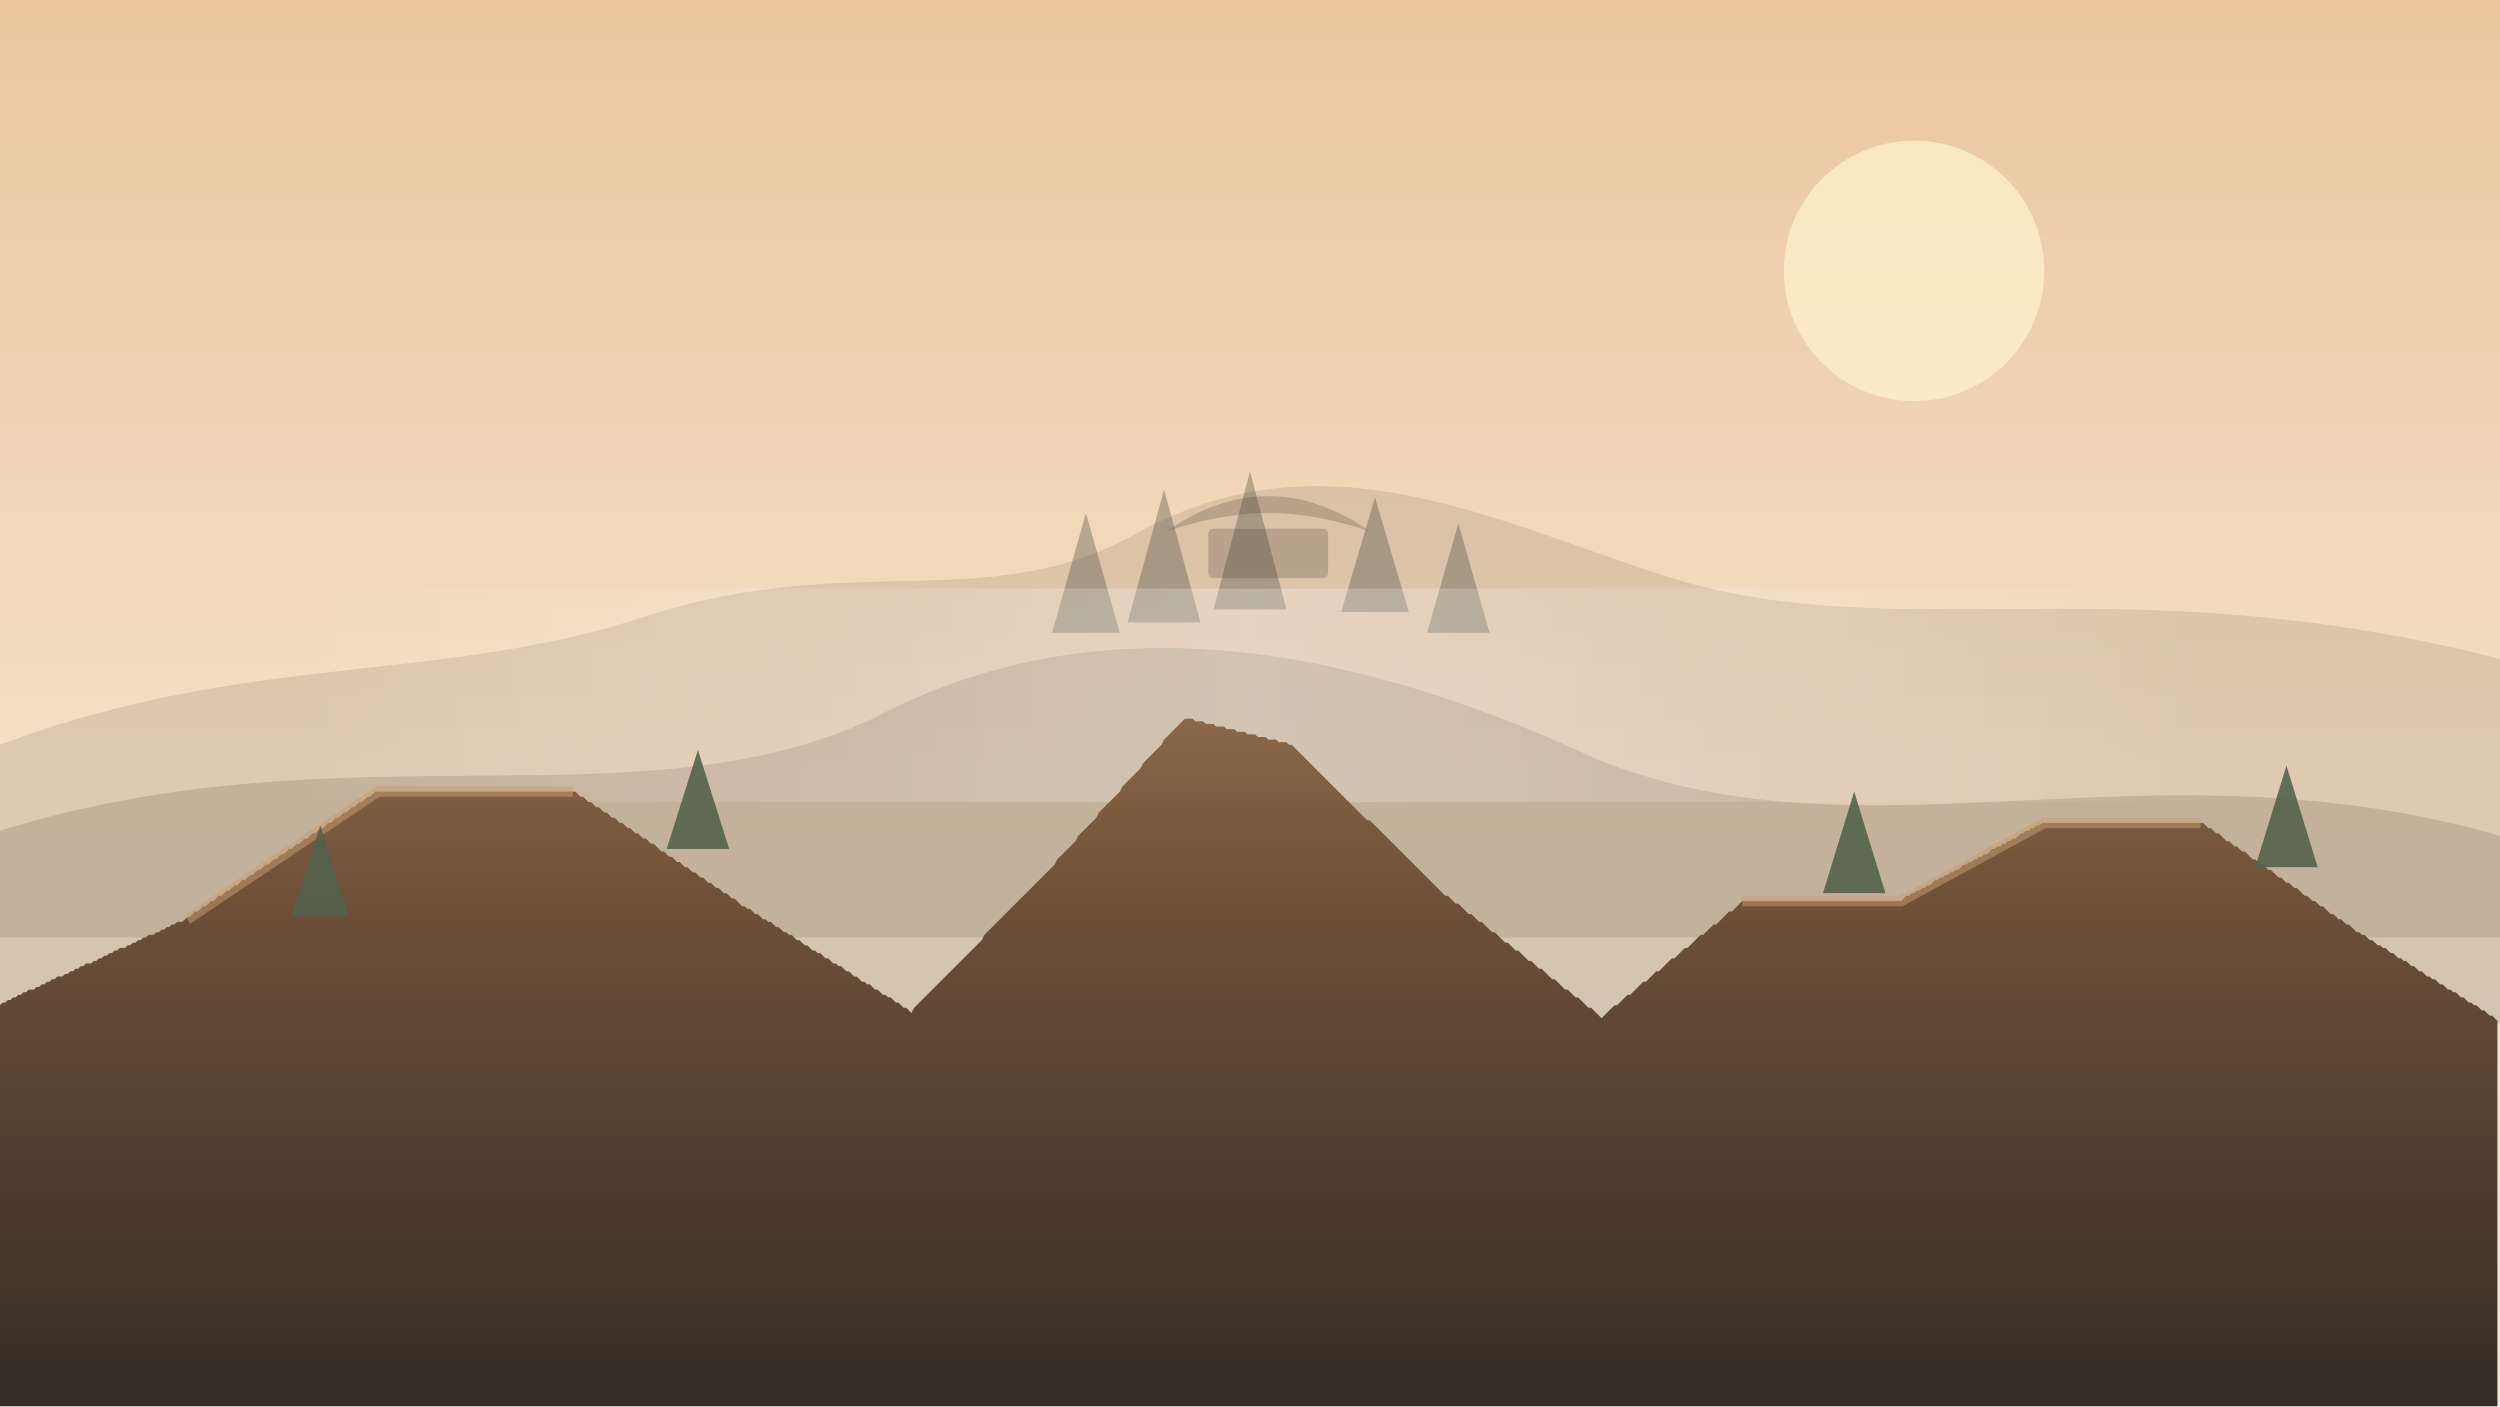
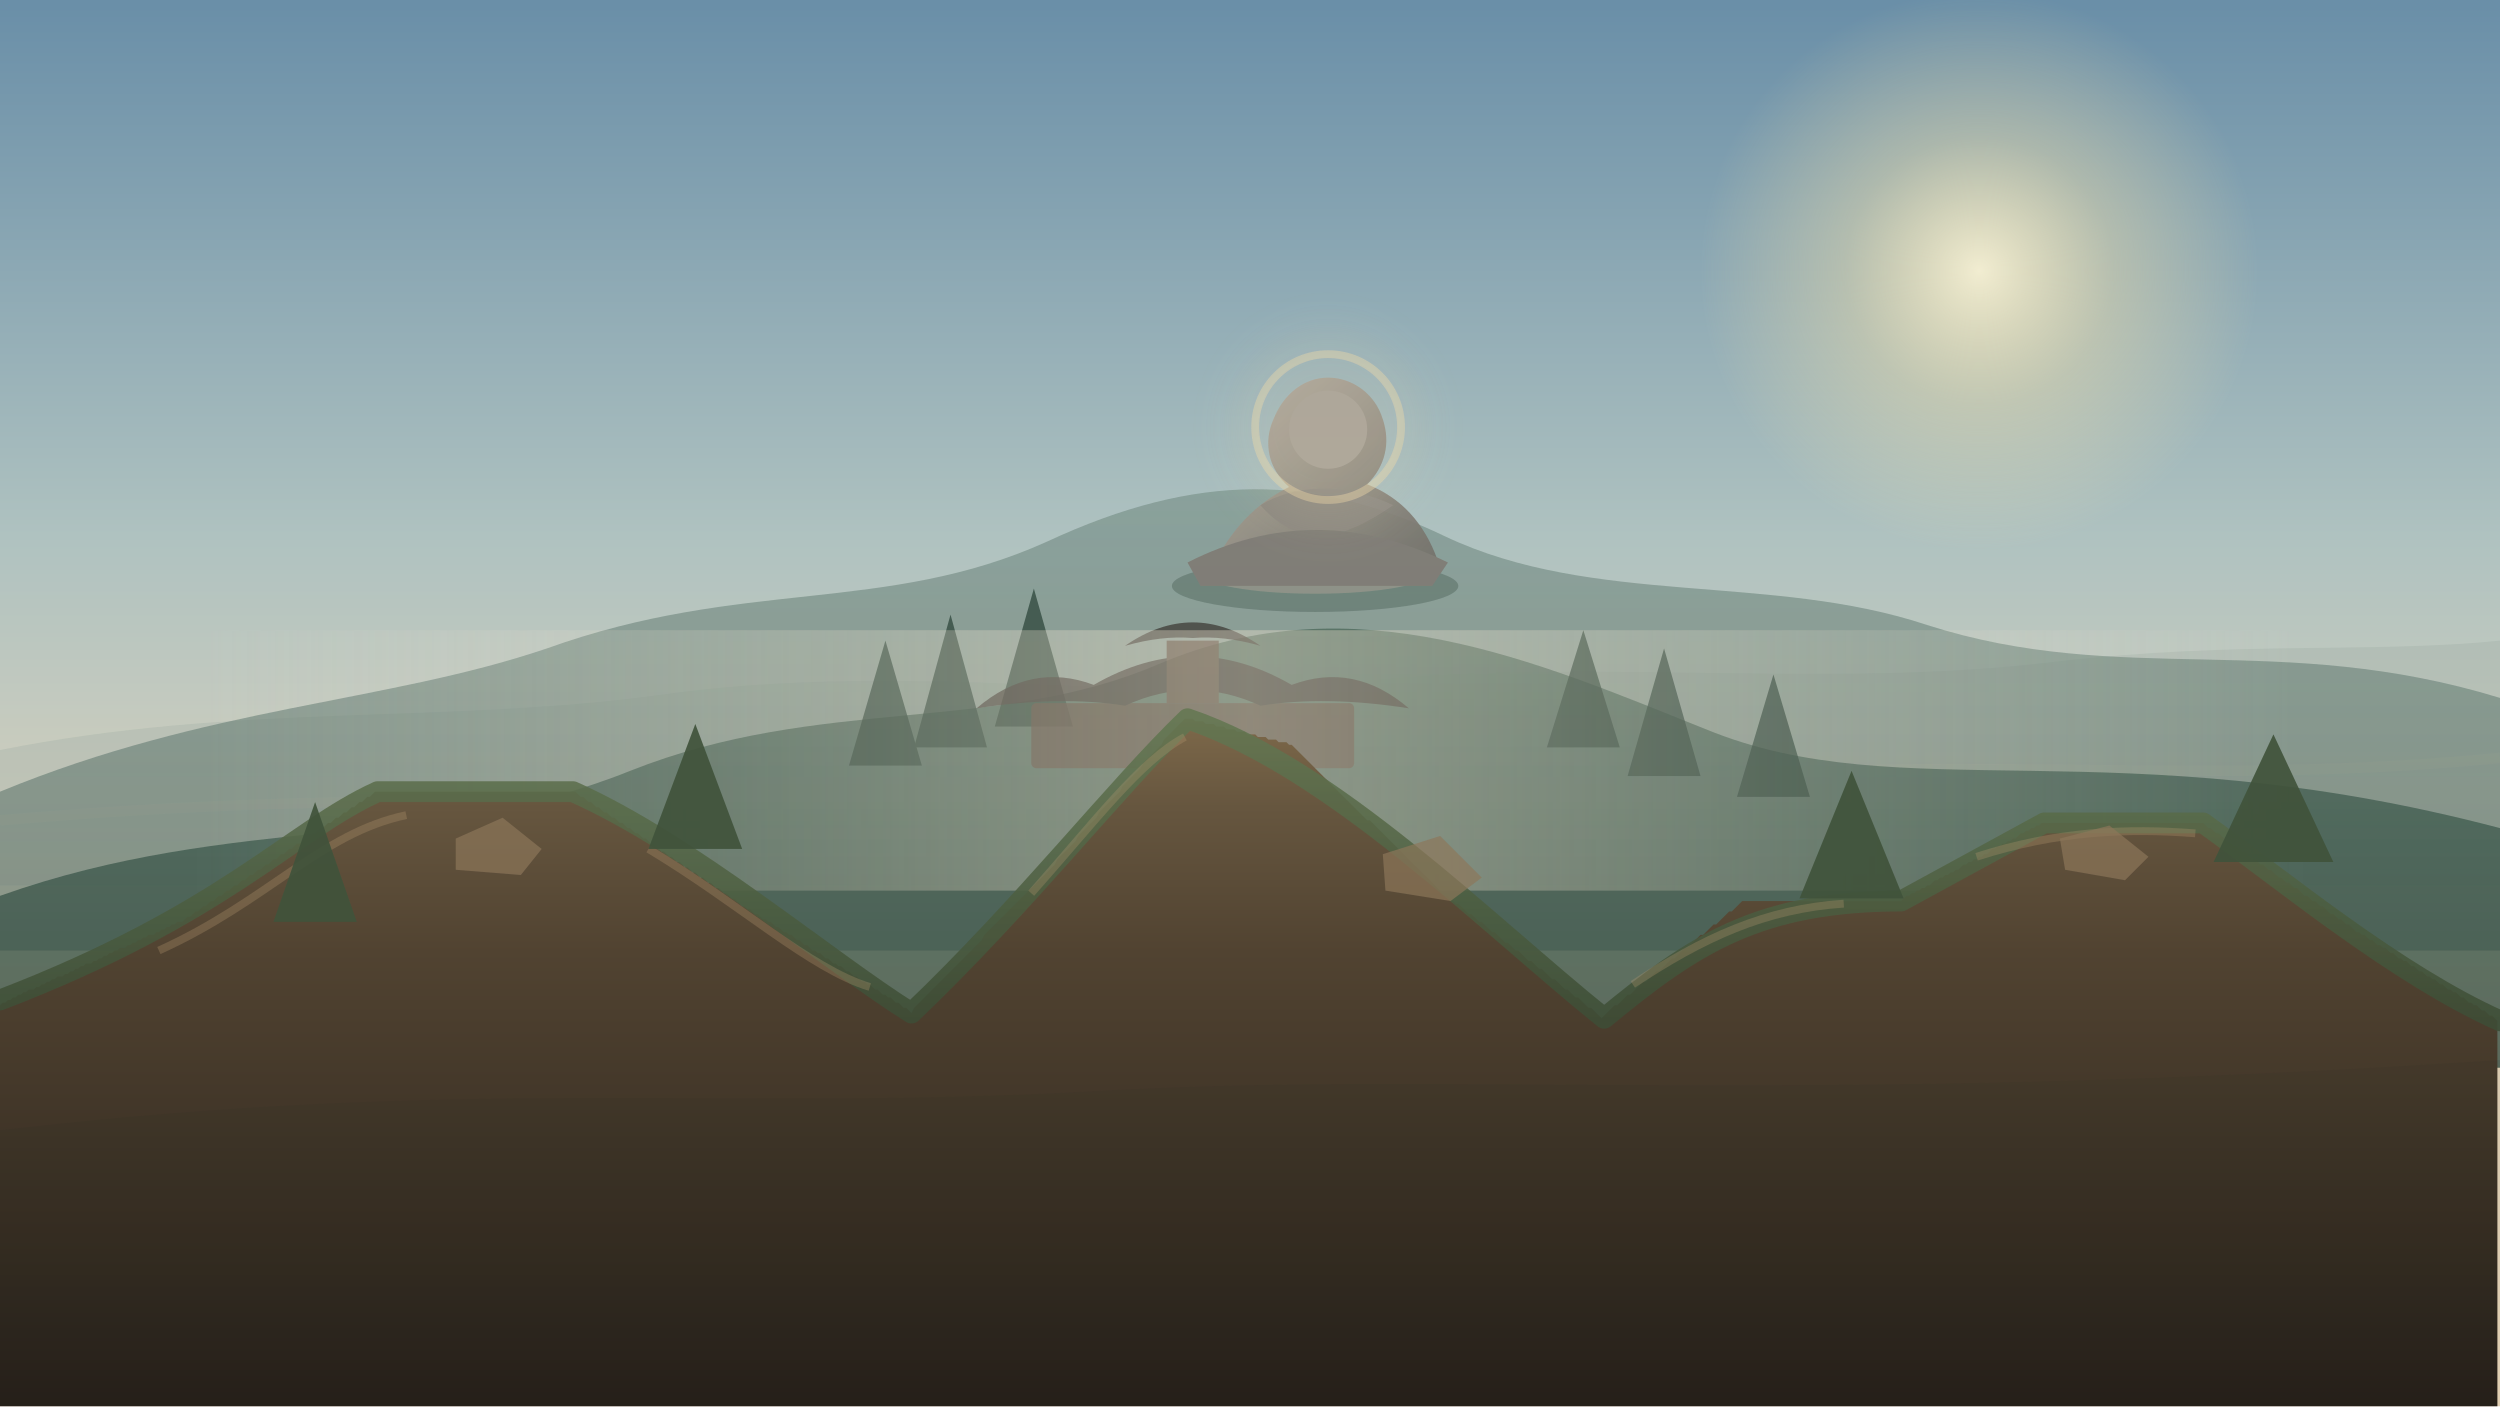
<svg xmlns="http://www.w3.org/2000/svg" viewBox="0 0 960 540" width="960" height="540">
  <defs>
    <linearGradient id="sky" x1="0" y1="0" x2="0" y2="1">
-       <stop offset="0%" stop-color="#EBC69F" />
-       <stop offset="55%" stop-color="#F5DFC6" />
-       <stop offset="100%" stop-color="#EFE5D6" />
+       <stop offset="0%" stop-color="#6A8FA8" />
+       <stop offset="38%" stop-color="#AFC2C0" />
+       <stop offset="72%" stop-color="#E7D7BC" />
+       <stop offset="100%" stop-color="#F2DDC0" />
+     </linearGradient>
+     <radialGradient id="sunGlow" cx="50%" cy="50%" r="50%">
+       <stop offset="0%" stop-color="#FFF6D5" stop-opacity=".88" />
+       <stop offset="48%" stop-color="#FFE6A8" stop-opacity=".36" />
+       <stop offset="100%" stop-color="#FFE6A8" stop-opacity="0" />
+     </radialGradient>
+     <linearGradient id="farMountain" x1="0" y1="0" x2="0" y2="1">
+       <stop offset="0%" stop-color="#728B82" />
+       <stop offset="100%" stop-color="#536A62" />
+     </linearGradient>
+     <linearGradient id="midMountain" x1="0" y1="0" x2="0" y2="1">
+       <stop offset="0%" stop-color="#4B685A" />
+       <stop offset="100%" stop-color="#334C42" />
    </linearGradient>
    <linearGradient id="terrain" x1="0" y1="0" x2="0" y2="1">
-       <stop offset="0%" stop-color="#8A6848" />
-       <stop offset="25%" stop-color="#705139" />
-       <stop offset="100%" stop-color="#352C25" />
+       <stop offset="0%" stop-color="#7E694A" />
+       <stop offset="13%" stop-color="#66563F" />
+       <stop offset="34%" stop-color="#514331" />
+       <stop offset="100%" stop-color="#261F19" />
+     </linearGradient>
+     <linearGradient id="grass" x1="0" y1="0" x2="0" y2="1">
+       <stop offset="0%" stop-color="#647752" />
+       <stop offset="100%" stop-color="#3D4D36" />
    </linearGradient>
    <linearGradient id="mist" x1="0" y1="0" x2="1" y2="0">
-       <stop offset="0%" stop-color="#FFFFFF" stop-opacity="0" />
-       <stop offset="50%" stop-color="#FFFFFF" stop-opacity="0.45" />
-       <stop offset="100%" stop-color="#FFFFFF" stop-opacity="0" />
+       <stop offset="0%" stop-color="#F6E7D2" stop-opacity="0" />
+       <stop offset="50%" stop-color="#F6E7D2" stop-opacity=".58" />
+       <stop offset="100%" stop-color="#F6E7D2" stop-opacity="0" />
    </linearGradient>
+     <linearGradient id="buddhaStone" x1="0" y1="0" x2="1" y2="1">
+       <stop offset="0%" stop-color="#B7ADA0" />
+       <stop offset="55%" stop-color="#8F897F" />
+       <stop offset="100%" stop-color="#6F6D67" />
+     </linearGradient>
+     <filter id="softGlow" x="-50%" y="-50%" width="200%" height="200%">
+       <feGaussianBlur stdDeviation="8" />
+     </filter>
  </defs>
  <rect width="960" height="540" fill="url(#sky)" />
-   <circle cx="735" cy="104" r="50" fill="#FFF3CD" opacity="0.72" />
-   <path d="       M0 286       C95 250 170 263 250 236       C330 211 380 237 438 204       C510 165 575 201 642 222       C730 249 815 216 960 253       L960 360       L0 360 Z     " fill="#96816E" opacity="0.24" />
-   <path d="       M0 319       C132 278 245 318 335 276       C420 231 515 246 612 291       C716 334 825 282 960 321       L960 393       L0 393 Z     " fill="#67594B" opacity="0.22" />
-   <g fill="#3E473A" opacity="0.34">
-     <path d="M404 243 L417 197 L430 243 Z" />
-     <path d="M433 239 L447 188 L461 239 Z" />
-     <path d="M466 234 L480 181 L494 234 Z" />
-     <path d="M515 235 L528 191 L541 235 Z" />
-     <path d="M548 243 L560 201 L572 243 Z" />
+   <circle cx="760" cy="104" r="108" fill="url(#sunGlow)" />
+   <path d="       M0 288       C90 270 170 278 252 267       C350 253 438 271 520 262       C610 252 700 265 790 254       C860 246 910 251 960 246       L960 340       L0 340 Z     " fill="#91A499" opacity=".24" />
+   <path d="       M0 315       C150 302 225 312 330 303       C450 293 540 308 650 299       C760 290 850 302 960 291     " fill="none" stroke="#D9CDB8" stroke-width="4" opacity=".28" />
+   <path d="       M0 304       C80 271 148 270 210 249       C285 222 340 236 402 208       C460 181 505 182 555 206       C612 233 680 220 740 240       C815 264 875 242 960 268       L960 365       L0 365 Z     " fill="url(#farMountain)" opacity=".58" />
+   <g id="phat-tich-grand-buddha" transform="translate(505 139)" opacity=".92">
+     <ellipse cx="0" cy="86" rx="55" ry="10" fill="#33493F" opacity=".34" />
+     <ellipse cx="0" cy="81" rx="44" ry="8" fill="#A79D8F" opacity=".58" />
+     <path d="         M-38 76         C-30 61 -20 53 -10 48         C-18 41 -20 31 -16 22         C-12 12 -4 6 5 6         C14 6 23 12 26 22         C29 31 27 40 20 47         C33 52 42 62 47 76         C31 82 18 85 4 85         C-12 85 -26 82 -38 76 Z       " fill="url(#buddhaStone)" />
+     <circle cx="5" cy="26" r="15" fill="#A79F94" />
+     <path d="         M-21 55         C-8 47 11 46 30 55         C20 62 11 66 3 67         C-6 67 -14 63 -21 55 Z       " fill="#8D877F" />
+     <path d="         M-49 77         Q0 52 51 77         L45 86         L-44 86 Z       " fill="#7F7B74" />
+     <ellipse cx="5" cy="25" rx="28" ry="28" fill="none" stroke="#F4DBA8" stroke-width="3" opacity=".42" />
+     <ellipse cx="5" cy="25" rx="37" ry="37" fill="#F5DDA9" opacity=".12" filter="url(#softGlow)" />
  </g>
-   <g transform="translate(487 184)" fill="#4F4033" opacity="0.25">
-     <rect x="-23" y="19" width="46" height="19" rx="2" />
-     <path d="         M-39 20         Q0 -7 39 20         Q18 13 0 13         Q-18 13 -39 20 Z       " />
+   <path d="       M0 344       C90 312 165 327 242 296       C315 267 382 282 445 255       C520 223 590 254 655 280       C730 311 812 279 960 318       L960 410       L0 410 Z     " fill="url(#midMountain)" opacity=".78" />
+   <g fill="#294237" opacity=".72">
+     <path d="M326 294 L340 246 L354 294 Z" />
+     <path d="M351 287 L365 236 L379 287 Z" />
+     <path d="M382 279 L397 226 L412 279 Z" />
+     <path d="M594 287 L608 242 L622 287 Z" />
+     <path d="M625 298 L639 249 L653 298 Z" />
+     <path d="M667 306 L681 259 L695 306 Z" />
  </g>
-   <rect x="105" y="226" width="750" height="82" fill="url(#mist)" opacity="0.56" />
-   <polygon points="0,386 1,385 2,385 3,384 4,384 5,383 6,383 7,382 8,382 9,381 10,381 11,380 12,380 13,380 14,379 15,379 16,378 17,378 18,377 19,377 20,376 21,376 22,375 23,375 24,375 25,374 26,374 27,373 28,373 29,372 30,372 31,371 32,371 33,370 34,370 35,370 36,369 37,369 38,368 39,368 40,367 41,367 42,366 43,366 44,365 45,365 46,364 47,364 48,364 49,363 50,363 51,362 52,362 53,361 54,361 55,360 56,360 57,359 58,359 59,359 60,358 61,358 62,357 63,357 64,356 65,356 66,355 67,355 68,354 69,354 70,354 71,353 72,352 73,352 74,351 75,350 76,350 77,349 78,348 79,348 80,347 81,346 82,346 83,345 84,344 85,344 86,343 87,342 88,342 89,341 90,340 91,340 92,339 93,338 94,338 95,337 96,336 97,336 98,335 99,334 100,334 101,333 102,332 103,332 104,331 105,330 106,330 107,329 108,328 109,328 110,327 111,326 112,326 113,325 114,324 115,324 116,323 117,322 118,322 119,321 120,320 121,320 122,319 123,318 124,318 125,317 126,316 127,316 128,315 129,314 130,314 131,313 132,312 133,312 134,311 135,310 136,310 137,309 138,308 139,308 140,307 141,306 142,306 143,305 144,304 145,304 146,304 147,304 148,304 149,304 150,304 151,304 152,304 153,304 154,304 155,304 156,304 157,304 158,304 159,304 160,304 161,304 162,304 163,304 164,304 165,304 166,304 167,304 168,304 169,304 170,304 171,304 172,304 173,304 174,304 175,304 176,304 177,304 178,304 179,304 180,304 181,304 182,304 183,304 184,304 185,304 186,304 187,304 188,304 189,304 190,304 191,304 192,304 193,304 194,304 195,304 196,304 197,304 198,304 199,304 200,304 201,304 202,304 203,304 204,304 205,304 206,304 207,304 208,304 209,304 210,304 211,304 212,304 213,304 214,304 215,304 216,304 217,304 218,304 219,304 220,304 221,304 222,305 223,306 224,306 225,307 226,308 227,308 228,309 229,310 230,310 231,311 232,312 233,312 234,313 235,314 236,314 237,315 238,316 239,316 240,317 241,318 242,318 243,319 244,320 245,320 246,321 247,322 248,322 249,323 250,324 251,324 252,325 253,326 254,327 255,327 256,328 257,329 258,329 259,330 260,331 261,331 262,332 263,333 264,333 265,334 266,335 267,335 268,336 269,337 270,337 271,338 272,339 273,339 274,340 275,341 276,341 277,342 278,343 279,343 280,344 281,345 282,345 283,346 284,347 285,348 286,348 287,349 288,349 289,350 290,351 291,351 292,352 293,353 294,353 295,354 296,354 297,355 298,356 299,356 300,357 301,358 302,358 303,359 304,359 305,360 306,361 307,361 308,362 309,363 310,363 311,364 312,365 313,365 314,366 315,366 316,367 317,368 318,368 319,369 320,370 321,370 322,371 323,371 324,372 325,373 326,373 327,374 328,375 329,375 330,376 331,377 332,377 333,378 334,378 335,379 336,380 337,380 338,381 339,382 340,382 341,383 342,383 343,384 344,385 345,385 346,386 347,387 348,387 349,388 350,389 351,387 352,386 353,385 354,384 355,383 356,382 357,381 358,380 359,379 360,378 361,377 362,376 363,375 364,374 365,373 366,372 367,371 368,370 369,369 370,368 371,367 372,366 373,365 374,364 375,363 376,362 377,361 378,359 379,358 380,357 381,356 382,355 383,354 384,353 385,352 386,351 387,350 388,349 389,348 390,347 391,346 392,345 393,344 394,343 395,342 396,341 397,340 398,339 399,338 400,337 401,336 402,335 403,334 404,333 405,332 406,330 407,329 408,328 409,327 410,326 411,325 412,324 413,323 414,321 415,320 416,319 417,318 418,317 419,316 420,315 421,314 422,312 423,311 424,310 425,309 426,308 427,307 428,306 429,305 430,304 431,302 432,301 433,300 434,299 435,298 436,297 437,296 438,295 439,293 440,292 441,291 442,290 443,289 444,288 445,287 446,286 447,284 448,283 449,282 450,281 451,280 452,279 453,278 454,277 455,276 456,276 457,276 458,276 459,277 460,277 461,277 462,277 463,278 464,278 465,278 466,278 467,279 468,279 469,279 470,279 471,280 472,280 473,280 474,280 475,281 476,281 477,281 478,281 479,282 480,282 481,282 482,282 483,283 484,283 485,283 486,283 487,284 488,284 489,284 490,284 491,285 492,285 493,285 494,285 495,286 496,286 497,287 498,288 499,289 500,290 501,291 502,292 503,293 504,294 505,295 506,296 507,297 508,298 509,299 510,300 511,301 512,302 513,303 514,304 515,305 516,306 517,307 518,308 519,309 520,310 521,311 522,312 523,313 524,314 525,315 526,315 527,316 528,317 529,318 530,319 531,320 532,321 533,322 534,323 535,324 536,325 537,326 538,327 539,328 540,329 541,330 542,331 543,332 544,333 545,334 546,335 547,336 548,337 549,338 550,339 551,340 552,341 553,342 554,343 555,344 556,344 557,345 558,346 559,347 560,347 561,348 562,349 563,350 564,351 565,351 566,352 567,353 568,354 569,354 570,355 571,356 572,357 573,358 574,358 575,359 576,360 577,361 578,362 579,362 580,363 581,364 582,365 583,365 584,366 585,367 586,368 587,369 588,369 589,370 590,371 591,372 592,372 593,373 594,374 595,375 596,376 597,376 598,377 599,378 600,379 601,380 602,380 603,381 604,382 605,383 606,383 607,384 608,385 609,386 610,387 611,387 612,388 613,389 614,390 615,391 616,390 617,389 618,388 619,387 620,386 621,386 622,385 623,384 624,383 625,382 626,382 627,381 628,380 629,379 630,378 631,377 632,377 633,376 634,375 635,374 636,373 637,373 638,372 639,371 640,370 641,369 642,368 643,368 644,367 645,366 646,365 647,364 648,364 649,363 650,362 651,361 652,360 653,359 654,359 655,358 656,357 657,356 658,355 659,355 660,354 661,353 662,352 663,351 664,350 665,350 666,349 667,348 668,347 669,346 670,346 671,346 672,346 673,346 674,346 675,346 676,346 677,346 678,346 679,346 680,346 681,346 682,346 683,346 684,346 685,346 686,346 687,346 688,346 689,346 690,346 691,346 692,346 693,346 694,346 695,346 696,346 697,346 698,346 699,346 700,346 701,346 702,346 703,346 704,346 705,346 706,346 707,346 708,346 709,346 710,346 711,346 712,346 713,346 714,346 715,346 716,346 717,346 718,346 719,346 720,346 721,346 722,346 723,346 724,346 725,346 726,346 727,346 728,346 729,346 730,346 731,345 732,344 733,344 734,343 735,343 736,342 737,342 738,341 739,341 740,340 741,340 742,339 743,338 744,338 745,337 746,337 747,336 748,336 749,335 750,335 751,334 752,334 753,333 754,332 755,332 756,331 757,331 758,330 759,330 760,329 761,329 762,328 763,328 764,327 765,326 766,326 767,325 768,325 769,324 770,324 771,323 772,323 773,322 774,322 775,321 776,320 777,320 778,319 779,319 780,318 781,318 782,317 783,317 784,316 785,316 786,316 787,316 788,316 789,316 790,316 791,316 792,316 793,316 794,316 795,316 796,316 797,316 798,316 799,316 800,316 801,316 802,316 803,316 804,316 805,316 806,316 807,316 808,316 809,316 810,316 811,316 812,316 813,316 814,316 815,316 816,316 817,316 818,316 819,316 820,316 821,316 822,316 823,316 824,316 825,316 826,316 827,316 828,316 829,316 830,316 831,316 832,316 833,316 834,316 835,316 836,316 837,316 838,316 839,316 840,316 841,316 842,316 843,316 844,316 845,316 846,316 847,317 848,318 849,318 850,319 851,320 852,320 853,321 854,322 855,323 856,323 857,324 858,325 859,325 860,326 861,327 862,327 863,328 864,329 865,330 866,330 867,331 868,332 869,332 870,333 871,334 872,334 873,335 874,336 875,337 876,337 877,338 878,339 879,339 880,340 881,341 882,341 883,342 884,343 885,344 886,344 887,345 888,346 889,346 890,347 891,348 892,348 893,349 894,350 895,351 896,351 897,352 898,353 899,353 900,354 901,355 902,355 903,356 904,357 905,358 906,358 907,359 908,359 909,360 910,361 911,361 912,362 913,363 914,363 915,364 916,364 917,365 918,366 919,366 920,367 921,368 922,368 923,369 924,369 925,370 926,371 927,371 928,372 929,373 930,373 931,374 932,375 933,375 934,376 935,376 936,377 937,378 938,378 939,379 940,380 941,380 942,381 943,381 944,382 945,383 946,383 947,384 948,385 949,385 950,386 951,386 952,387 953,388 954,388 955,389 956,390 957,390 958,391 959,392 959,540 0,540" fill="url(#terrain)" />
-   <g fill="none" stroke="#C89E70" stroke-width="4" opacity="0.52">
-     <path d="M72 353 L145 304 L220 304" />
-     <path d="M669 346 L730 346 L785 316 L845 316" />
+   <g id="phat-tich-temple-silhouette" transform="translate(458 256)" opacity=".72">
+     <rect x="-62" y="14" width="124" height="25" rx="2" fill="#55483D" />
+     <path d="         M-83 16         Q-62 -2 -38 7         Q0 -15 38 7         Q62 -2 83 16         Q51 11 26 15         Q0 3 -26 15         Q-51 11 -83 16 Z       " fill="#3B3833" />
+     <rect x="-10" y="-10" width="20" height="24" fill="#5A4A3D" />
+     <path d="         M-26 -8         Q0 -26 26 -8         Q12 -12 0 -11         Q-12 -12 -26 -8 Z       " fill="#3A3732" />
  </g>
-   <g fill="#52604B" opacity="0.88">
-     <path d="M112 352 L123 317 L134 352 Z" />
-     <path d="M256 326 L268 288 L280 326 Z" />
-     <path d="M700 343 L712 304 L724 343 Z" />
-     <path d="M866 333 L878 294 L890 333 Z" />
+   <path d="       M427 319       L440 310       L452 303       L464 295       L475 288       L486 281     " fill="none" stroke="#C0AC8D" stroke-width="4" stroke-linecap="round" stroke-dasharray="10 8" opacity=".38" />
+   <rect x="70" y="242" width="820" height="100" fill="url(#mist)" opacity=".64" />
+   <polygon id="canonical-gameplay-terrain" points="0,386 1,385 2,385 3,384 4,384 5,383 6,383 7,382 8,382 9,381 10,381 11,380 12,380 13,380 14,379 15,379 16,378 17,378 18,377 19,377 20,376 21,376 22,375 23,375 24,375 25,374 26,374 27,373 28,373 29,372 30,372 31,371 32,371 33,370 34,370 35,370 36,369 37,369 38,368 39,368 40,367 41,367 42,366 43,366 44,365 45,365 46,364 47,364 48,364 49,363 50,363 51,362 52,362 53,361 54,361 55,360 56,360 57,359 58,359 59,359 60,358 61,358 62,357 63,357 64,356 65,356 66,355 67,355 68,354 69,354 70,354 71,353 72,352 73,352 74,351 75,350 76,350 77,349 78,348 79,348 80,347 81,346 82,346 83,345 84,344 85,344 86,343 87,342 88,342 89,341 90,340 91,340 92,339 93,338 94,338 95,337 96,336 97,336 98,335 99,334 100,334 101,333 102,332 103,332 104,331 105,330 106,330 107,329 108,328 109,328 110,327 111,326 112,326 113,325 114,324 115,324 116,323 117,322 118,322 119,321 120,320 121,320 122,319 123,318 124,318 125,317 126,316 127,316 128,315 129,314 130,314 131,313 132,312 133,312 134,311 135,310 136,310 137,309 138,308 139,308 140,307 141,306 142,306 143,305 144,304 145,304 146,304 147,304 148,304 149,304 150,304 151,304 152,304 153,304 154,304 155,304 156,304 157,304 158,304 159,304 160,304 161,304 162,304 163,304 164,304 165,304 166,304 167,304 168,304 169,304 170,304 171,304 172,304 173,304 174,304 175,304 176,304 177,304 178,304 179,304 180,304 181,304 182,304 183,304 184,304 185,304 186,304 187,304 188,304 189,304 190,304 191,304 192,304 193,304 194,304 195,304 196,304 197,304 198,304 199,304 200,304 201,304 202,304 203,304 204,304 205,304 206,304 207,304 208,304 209,304 210,304 211,304 212,304 213,304 214,304 215,304 216,304 217,304 218,304 219,304 220,304 221,304 222,305 223,306 224,306 225,307 226,308 227,308 228,309 229,310 230,310 231,311 232,312 233,312 234,313 235,314 236,314 237,315 238,316 239,316 240,317 241,318 242,318 243,319 244,320 245,320 246,321 247,322 248,322 249,323 250,324 251,324 252,325 253,326 254,327 255,327 256,328 257,329 258,329 259,330 260,331 261,331 262,332 263,333 264,333 265,334 266,335 267,335 268,336 269,337 270,337 271,338 272,339 273,339 274,340 275,341 276,341 277,342 278,343 279,343 280,344 281,345 282,345 283,346 284,347 285,348 286,348 287,349 288,349 289,350 290,351 291,351 292,352 293,353 294,353 295,354 296,354 297,355 298,356 299,356 300,357 301,358 302,358 303,359 304,359 305,360 306,361 307,361 308,362 309,363 310,363 311,364 312,365 313,365 314,366 315,366 316,367 317,368 318,368 319,369 320,370 321,370 322,371 323,371 324,372 325,373 326,373 327,374 328,375 329,375 330,376 331,377 332,377 333,378 334,378 335,379 336,380 337,380 338,381 339,382 340,382 341,383 342,383 343,384 344,385 345,385 346,386 347,387 348,387 349,388 350,389 351,387 352,386 353,385 354,384 355,383 356,382 357,381 358,380 359,379 360,378 361,377 362,376 363,375 364,374 365,373 366,372 367,371 368,370 369,369 370,368 371,367 372,366 373,365 374,364 375,363 376,362 377,361 378,359 379,358 380,357 381,356 382,355 383,354 384,353 385,352 386,351 387,350 388,349 389,348 390,347 391,346 392,345 393,344 394,343 395,342 396,341 397,340 398,339 399,338 400,337 401,336 402,335 403,334 404,333 405,332 406,330 407,329 408,328 409,327 410,326 411,325 412,324 413,323 414,321 415,320 416,319 417,318 418,317 419,316 420,315 421,314 422,312 423,311 424,310 425,309 426,308 427,307 428,306 429,305 430,304 431,302 432,301 433,300 434,299 435,298 436,297 437,296 438,295 439,293 440,292 441,291 442,290 443,289 444,288 445,287 446,286 447,284 448,283 449,282 450,281 451,280 452,279 453,278 454,277 455,276 456,276 457,276 458,276 459,277 460,277 461,277 462,277 463,278 464,278 465,278 466,278 467,279 468,279 469,279 470,279 471,280 472,280 473,280 474,280 475,281 476,281 477,281 478,281 479,282 480,282 481,282 482,282 483,283 484,283 485,283 486,283 487,284 488,284 489,284 490,284 491,285 492,285 493,285 494,285 495,286 496,286 497,287 498,288 499,289 500,290 501,291 502,292 503,293 504,294 505,295 506,296 507,297 508,298 509,299 510,300 511,301 512,302 513,303 514,304 515,305 516,306 517,307 518,308 519,309 520,310 521,311 522,312 523,313 524,314 525,315 526,315 527,316 528,317 529,318 530,319 531,320 532,321 533,322 534,323 535,324 536,325 537,326 538,327 539,328 540,329 541,330 542,331 543,332 544,333 545,334 546,335 547,336 548,337 549,338 550,339 551,340 552,341 553,342 554,343 555,344 556,344 557,345 558,346 559,347 560,347 561,348 562,349 563,350 564,351 565,351 566,352 567,353 568,354 569,354 570,355 571,356 572,357 573,358 574,358 575,359 576,360 577,361 578,362 579,362 580,363 581,364 582,365 583,365 584,366 585,367 586,368 587,369 588,369 589,370 590,371 591,372 592,372 593,373 594,374 595,375 596,376 597,376 598,377 599,378 600,379 601,380 602,380 603,381 604,382 605,383 606,383 607,384 608,385 609,386 610,387 611,387 612,388 613,389 614,390 615,391 616,390 617,389 618,388 619,387 620,386 621,386 622,385 623,384 624,383 625,382 626,382 627,381 628,380 629,379 630,378 631,377 632,377 633,376 634,375 635,374 636,373 637,373 638,372 639,371 640,370 641,369 642,368 643,368 644,367 645,366 646,365 647,364 648,364 649,363 650,362 651,361 652,360 653,359 654,359 655,358 656,357 657,356 658,355 659,355 660,354 661,353 662,352 663,351 664,350 665,350 666,349 667,348 668,347 669,346 670,346 671,346 672,346 673,346 674,346 675,346 676,346 677,346 678,346 679,346 680,346 681,346 682,346 683,346 684,346 685,346 686,346 687,346 688,346 689,346 690,346 691,346 692,346 693,346 694,346 695,346 696,346 697,346 698,346 699,346 700,346 701,346 702,346 703,346 704,346 705,346 706,346 707,346 708,346 709,346 710,346 711,346 712,346 713,346 714,346 715,346 716,346 717,346 718,346 719,346 720,346 721,346 722,346 723,346 724,346 725,346 726,346 727,346 728,346 729,346 730,346 731,345 732,344 733,344 734,343 735,343 736,342 737,342 738,341 739,341 740,340 741,340 742,339 743,338 744,338 745,337 746,337 747,336 748,336 749,335 750,335 751,334 752,334 753,333 754,332 755,332 756,331 757,331 758,330 759,330 760,329 761,329 762,328 763,328 764,327 765,326 766,326 767,325 768,325 769,324 770,324 771,323 772,323 773,322 774,322 775,321 776,320 777,320 778,319 779,319 780,318 781,318 782,317 783,317 784,316 785,316 786,316 787,316 788,316 789,316 790,316 791,316 792,316 793,316 794,316 795,316 796,316 797,316 798,316 799,316 800,316 801,316 802,316 803,316 804,316 805,316 806,316 807,316 808,316 809,316 810,316 811,316 812,316 813,316 814,316 815,316 816,316 817,316 818,316 819,316 820,316 821,316 822,316 823,316 824,316 825,316 826,316 827,316 828,316 829,316 830,316 831,316 832,316 833,316 834,316 835,316 836,316 837,316 838,316 839,316 840,316 841,316 842,316 843,316 844,316 845,316 846,316 847,317 848,318 849,318 850,319 851,320 852,320 853,321 854,322 855,323 856,323 857,324 858,325 859,325 860,326 861,327 862,327 863,328 864,329 865,330 866,330 867,331 868,332 869,332 870,333 871,334 872,334 873,335 874,336 875,337 876,337 877,338 878,339 879,339 880,340 881,341 882,341 883,342 884,343 885,344 886,344 887,345 888,346 889,346 890,347 891,348 892,348 893,349 894,350 895,351 896,351 897,352 898,353 899,353 900,354 901,355 902,355 903,356 904,357 905,358 906,358 907,359 908,359 909,360 910,361 911,361 912,362 913,363 914,363 915,364 916,364 917,365 918,366 919,366 920,367 921,368 922,368 923,369 924,369 925,370 926,371 927,371 928,372 929,373 930,373 931,374 932,375 933,375 934,376 935,376 936,377 937,378 938,378 939,379 940,380 941,380 942,381 943,381 944,382 945,383 946,383 947,384 948,385 949,385 950,386 951,386 952,387 953,388 954,388 955,389 956,390 957,390 958,391 959,392 959,540 0,540" fill="url(#terrain)" />
+   <path d="       M0 384       C86 351 112 319 145 304       L220 304       C265 324 318 369 350 389       C393 348 429 302 456 276       C512 295 570 354 616 391       C650 363 675 346 730 346       L785 316       L846 316       C878 339 920 374 960 392     " fill="none" stroke="url(#grass)" stroke-width="8" stroke-linecap="round" stroke-linejoin="round" opacity=".88" />
+   <g fill="none" stroke="#B69770" stroke-width="3" opacity=".30">
+     <path d="M61 365 C103 346 123 320 156 313" />
+     <path d="M249 326 C284 347 311 372 334 379" />
+     <path d="M396 343 C420 316 438 292 455 283" />
+     <path d="M627 378 C654 360 678 349 708 347" />
+     <path d="M759 329 C790 319 817 318 843 320" />
  </g>
+   <g fill="#40533B" opacity=".92">
+     <path d="M105 354 L121 308 L137 354 Z" />
+     <path d="M249 326 L267 278 L285 326 Z" />
+     <path d="M691 345 L711 296 L731 345 Z" />
+     <path d="M850 331 L873 282 L896 331 Z" />
+   </g>
+   <g fill="#8C765A" opacity=".68">
+     <path d="M175 322 l18 -8 15 12 -8 10 -25 -2 Z" />
+     <path d="M531 328 l22 -7 16 16 -12 9 -25 -4 Z" />
+     <path d="M791 322 l19 -5 15 12 -9 9 -23 -4 Z" />
+   </g>
+   <path d="       M0 434       C180 413 280 427 420 419       C560 411 690 425 960 407       L960 540       L0 540 Z     " fill="#1D251F" opacity=".08" />
</svg>
